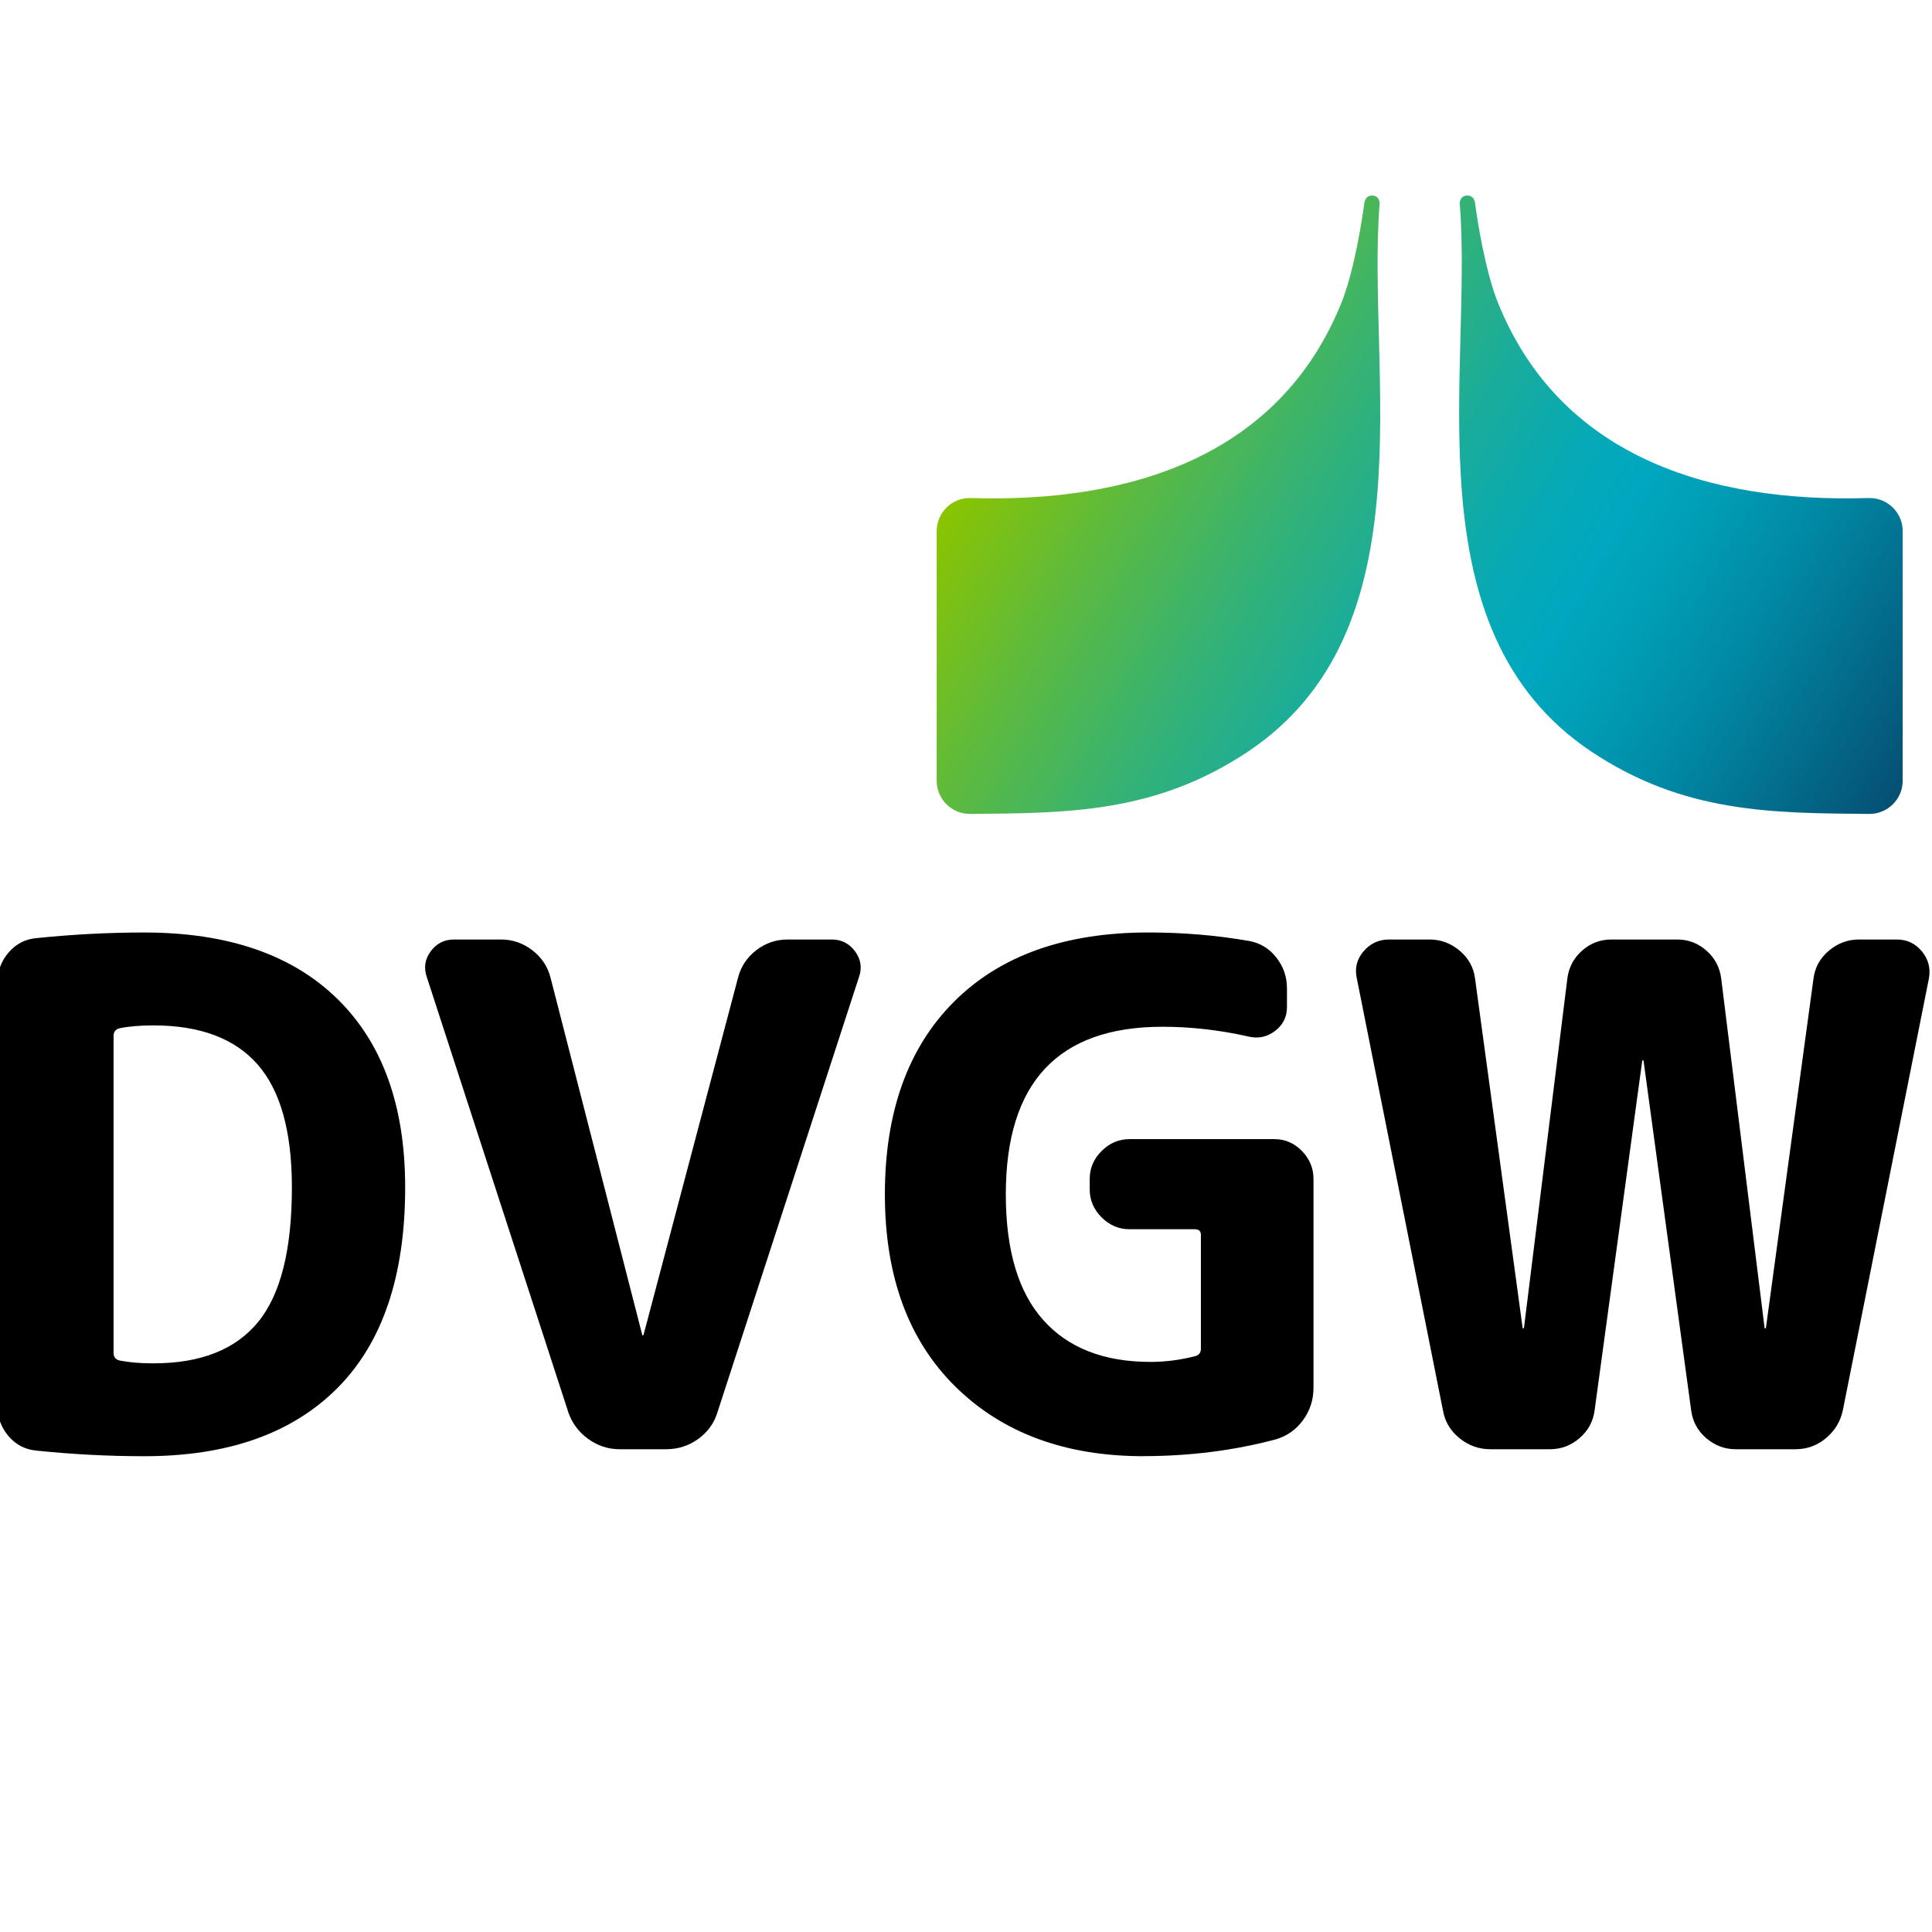
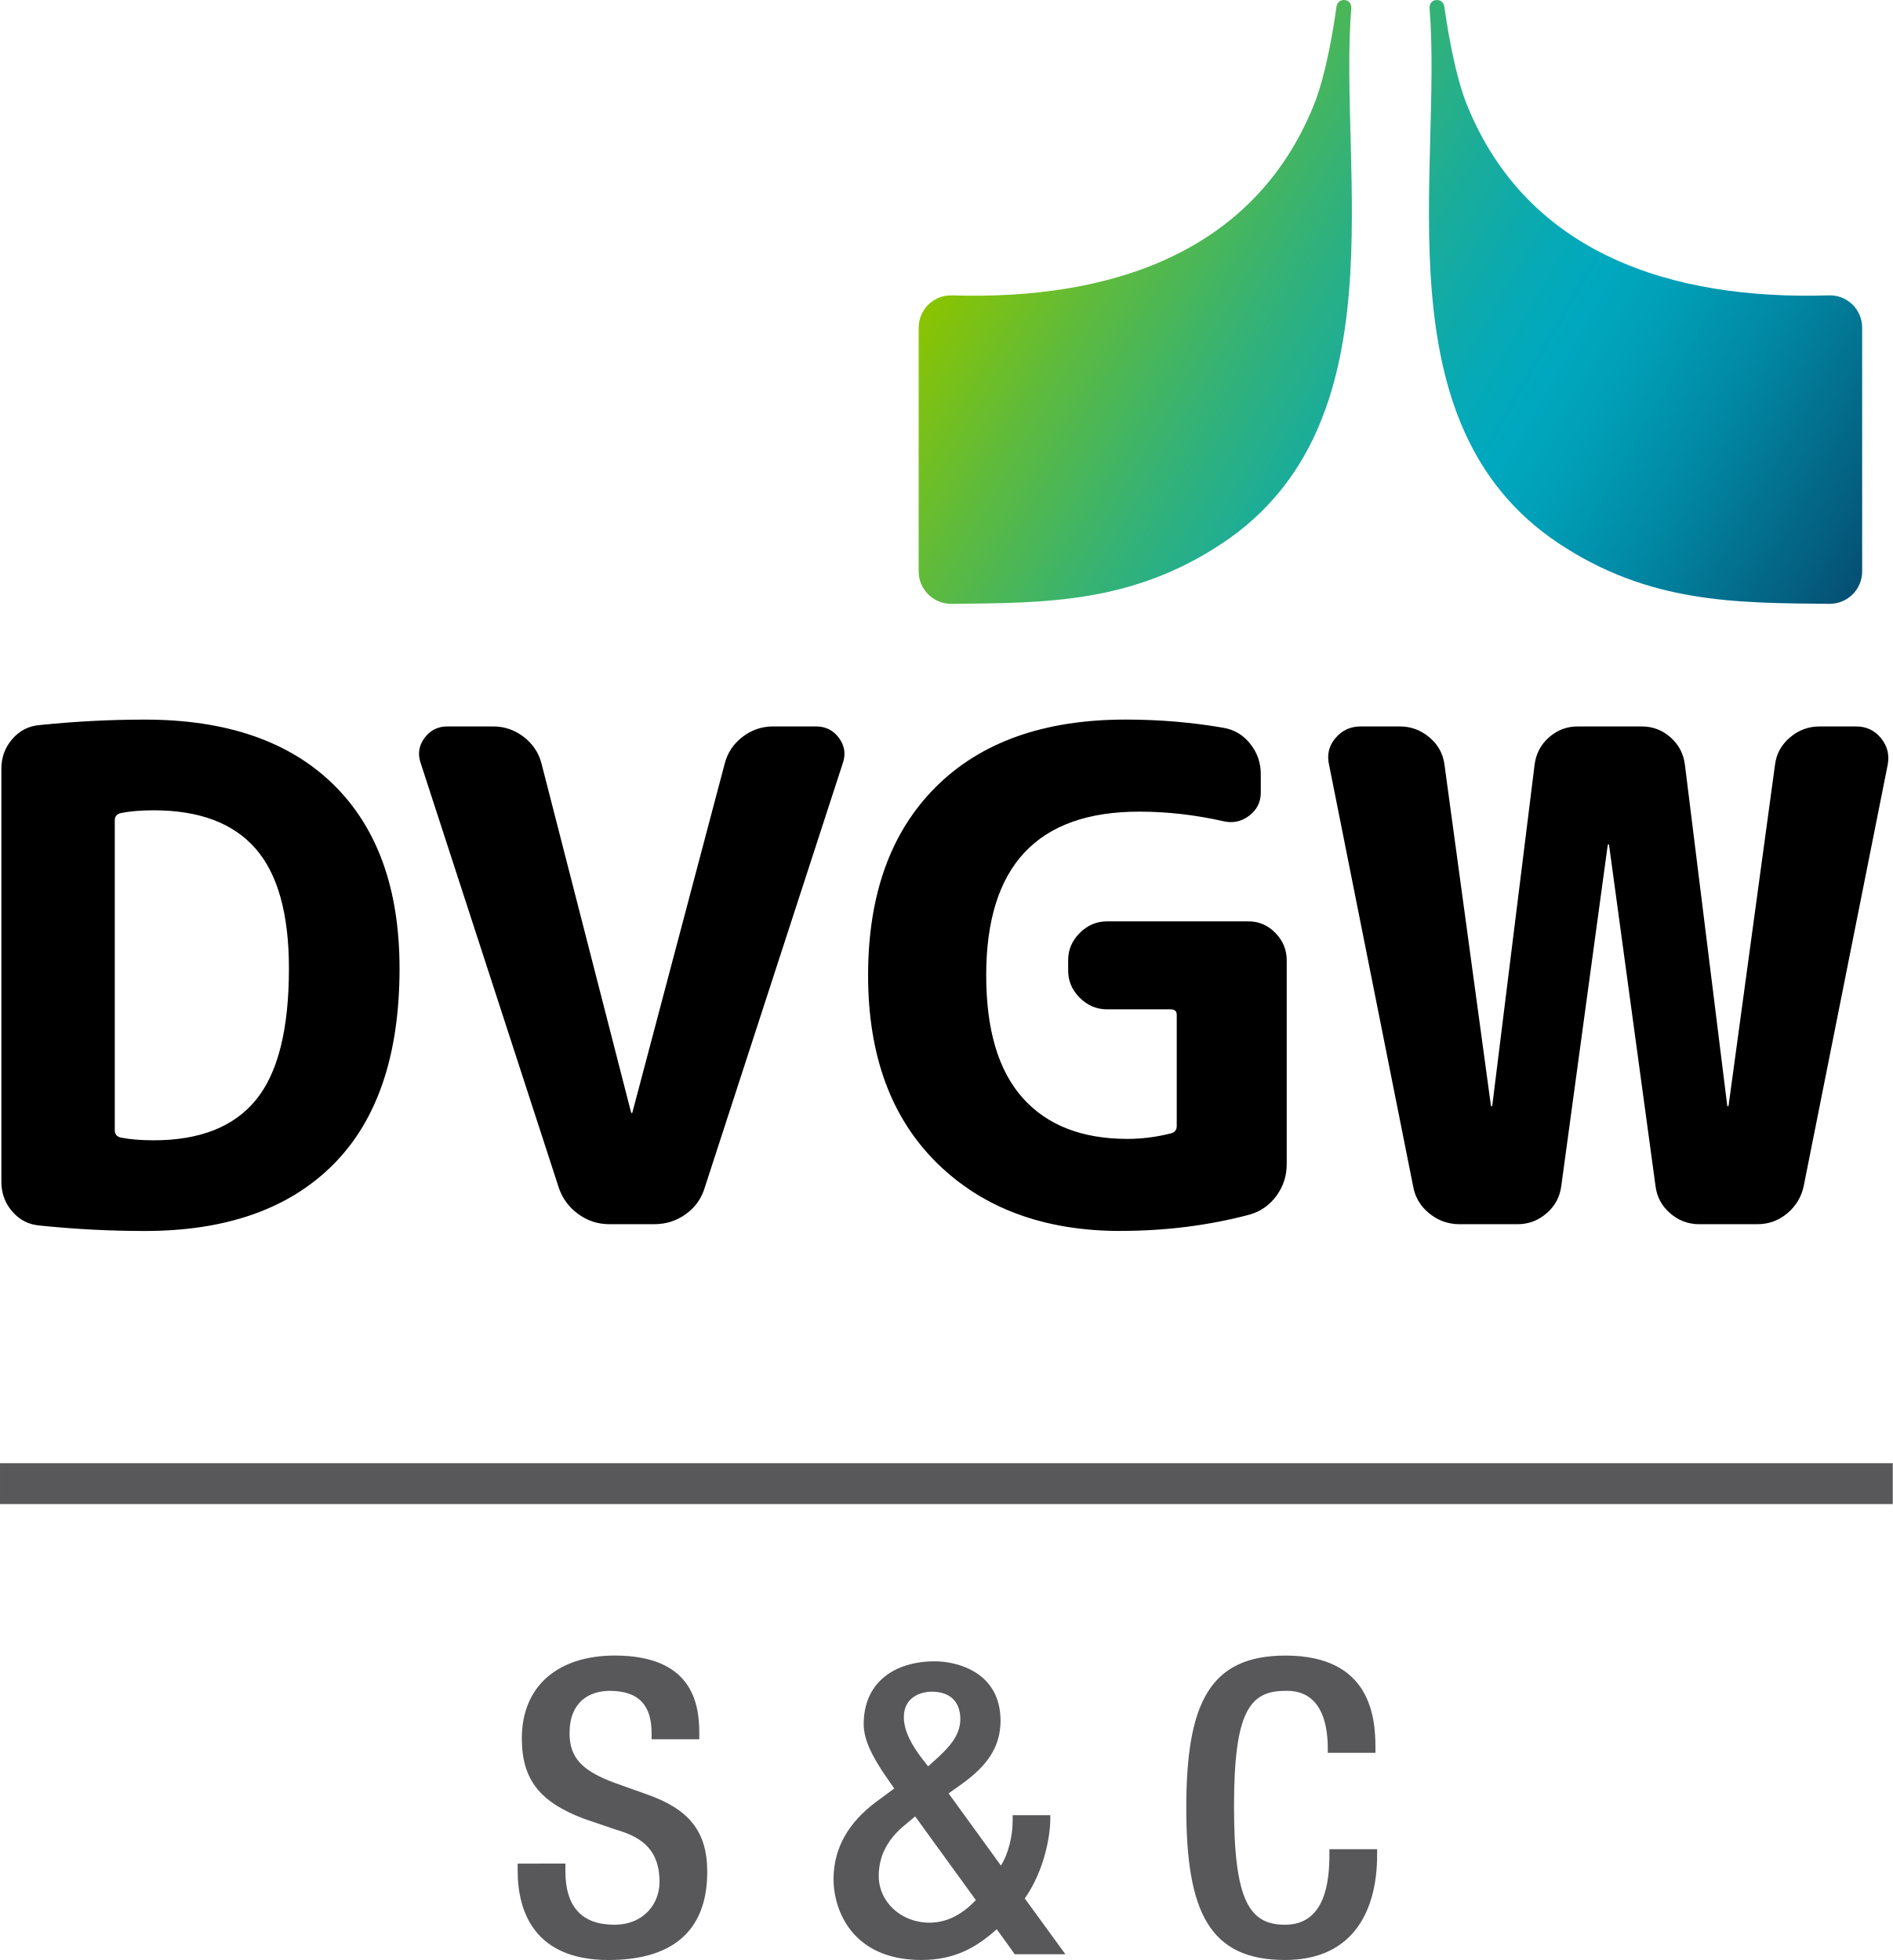
- <svg xmlns="http://www.w3.org/2000/svg" id="Wortbildmarke" width="30mm" height="30mm" viewBox="0 0 85.039 85.039" version="1.1">
+ <svg xmlns="http://www.w3.org/2000/svg" width="30.092mm" height="31.168mm" viewBox="0 0 85.301 88.35" version="1.1" id="svg10">
  <defs id="defs10">
-     <linearGradient id="Farbverlauf_DVGW" x1="58.912" y1="22.665" x2="95.898" y2="44.018" gradientUnits="userSpaceOnUse" gradientTransform="translate(-14.28359,-5.565196)">
+     <linearGradient id="Farbverlauf_DVGW" x1="58.912" y1="22.665" x2="95.898" y2="44.018" gradientUnits="userSpaceOnUse">
      <stop offset="0" stop-color="#8bc400" id="stop1" />
      <stop offset=".153" stop-color="#5dba3e" id="stop2" />
      <stop offset=".304" stop-color="#35b275" id="stop3" />
      <stop offset=".434" stop-color="#18ac9d" id="stop4" />
      <stop offset=".537" stop-color="#06a9b6" id="stop5" />
      <stop offset=".6" stop-color="#00a8bf" id="stop6" />
      <stop offset=".674" stop-color="#009fb7" id="stop7" />
      <stop offset=".794" stop-color="#0186a2" id="stop8" />
      <stop offset=".944" stop-color="#045f80" id="stop9" />
      <stop offset="1" stop-color="#054f73" id="stop10" />
    </linearGradient>
  </defs>
-   <path id="Wortmarke" d="m 1.613,63.85 c -0.492,-0.041 -0.903,-0.25 -1.231,-0.629 -0.328,-0.38 -0.492,-0.825 -0.492,-1.337 V 43.258 c 0,-0.512 0.164,-0.958 0.492,-1.337 0.328,-0.379 0.739,-0.589 1.231,-0.63 1.601,-0.164 3.181,-0.246 4.74,-0.246 3.673,0 6.505,0.974 8.495,2.92 1.99,1.947 2.986,4.713 2.986,8.299 0,3.893 -0.996,6.839 -2.986,8.836 -1.991,1.998 -4.822,2.997 -8.495,2.997 -1.56,0 -3.139,-0.081 -4.74,-0.246 z M 4.999,45.594 V 59.548 c 0,0.185 0.092,0.297 0.277,0.339 0.411,0.081 0.903,0.122 1.478,0.122 2.072,0 3.606,-0.603 4.601,-1.813 0.995,-1.209 1.493,-3.186 1.493,-5.932 0,-2.459 -0.503,-4.262 -1.508,-5.409 -1.006,-1.147 -2.535,-1.721 -4.586,-1.721 -0.575,0 -1.067,0.041 -1.478,0.123 -0.184,0.041 -0.277,0.153 -0.277,0.338 z M 25.005,62.13 18.788,43.012 c -0.144,-0.41 -0.087,-0.789 0.169,-1.137 0.257,-0.348 0.6,-0.522 1.031,-0.522 h 2.062 c 0.513,0 0.974,0.159 1.385,0.476 0.41,0.318 0.677,0.722 0.8,1.214 l 4.032,15.706 c 0,0.02 0.01,0.031 0.03,0.031 0.02,0 0.031,-0.011 0.031,-0.031 l 4.155,-15.706 c 0.123,-0.492 0.39,-0.896 0.8,-1.214 0.411,-0.318 0.872,-0.476 1.385,-0.476 h 1.939 c 0.431,0 0.774,0.174 1.031,0.522 0.256,0.349 0.313,0.728 0.169,1.137 l -6.217,19.118 c -0.144,0.492 -0.426,0.891 -0.846,1.199 -0.421,0.307 -0.898,0.461 -1.431,0.461 h -2.032 c -0.513,0 -0.98,-0.154 -1.401,-0.461 -0.421,-0.308 -0.713,-0.707 -0.877,-1.199 z m 25.332,1.966 c -3.448,0 -6.207,-1.019 -8.28,-3.058 -2.072,-2.039 -3.108,-4.861 -3.108,-8.467 0,-3.627 1.016,-6.455 3.047,-8.484 2.031,-2.028 4.883,-3.043 8.556,-3.043 1.518,0 2.986,0.123 4.402,0.369 0.493,0.082 0.898,0.322 1.216,0.722 0.318,0.399 0.477,0.855 0.477,1.368 v 0.83 c 0,0.43 -0.175,0.779 -0.524,1.045 -0.349,0.266 -0.739,0.349 -1.17,0.246 -1.272,-0.287 -2.535,-0.43 -3.786,-0.43 -4.597,0 -6.895,2.459 -6.895,7.377 0,2.458 0.549,4.303 1.647,5.531 1.097,1.23 2.672,1.844 4.725,1.844 0.635,0 1.282,-0.081 1.938,-0.246 0.185,-0.041 0.277,-0.154 0.277,-0.338 v -5.01 c 0,-0.165 -0.092,-0.246 -0.277,-0.246 h -2.862 c -0.472,0 -0.883,-0.174 -1.232,-0.523 -0.349,-0.348 -0.523,-0.757 -0.523,-1.23 v -0.461 c 0,-0.471 0.174,-0.881 0.523,-1.229 0.349,-0.349 0.759,-0.523 1.232,-0.523 h 6.371 c 0.472,0 0.877,0.174 1.216,0.523 0.339,0.349 0.508,0.758 0.508,1.229 v 9.19 c 0,0.533 -0.154,1.009 -0.462,1.429 -0.308,0.42 -0.708,0.702 -1.201,0.845 -1.846,0.491 -3.786,0.737 -5.817,0.737 z M 63.511,62.069 59.724,43.074 c -0.103,-0.45 -0.005,-0.85 0.292,-1.199 0.297,-0.348 0.672,-0.522 1.124,-0.522 h 1.785 c 0.492,0 0.933,0.164 1.323,0.492 0.39,0.328 0.616,0.737 0.678,1.229 l 2.093,15.368 c 0,0.02 0.01,0.03 0.03,0.03 0.02,0 0.031,-0.01 0.031,-0.03 l 1.908,-15.368 c 0.062,-0.492 0.277,-0.901 0.647,-1.229 0.369,-0.328 0.8,-0.492 1.293,-0.492 h 2.893 c 0.493,0 0.924,0.164 1.293,0.492 0.37,0.328 0.585,0.737 0.647,1.229 l 1.908,15.368 c 0,0.02 0.01,0.03 0.031,0.03 0.019,0 0.03,-0.01 0.03,-0.03 l 2.093,-15.368 c 0.062,-0.492 0.288,-0.901 0.677,-1.229 0.39,-0.328 0.832,-0.492 1.324,-0.492 h 1.662 c 0.451,0 0.82,0.174 1.108,0.522 0.288,0.349 0.39,0.748 0.308,1.199 l -3.786,18.994 c -0.103,0.492 -0.349,0.902 -0.739,1.23 -0.39,0.328 -0.841,0.492 -1.354,0.492 h -2.617 c -0.492,0 -0.929,-0.164 -1.308,-0.492 -0.38,-0.327 -0.6,-0.738 -0.661,-1.23 L 72.344,46.701 c 0,-0.02 -0.011,-0.031 -0.031,-0.031 -0.02,0 -0.03,0.011 -0.03,0.031 l -2.093,15.367 c -0.062,0.492 -0.283,0.902 -0.662,1.23 -0.38,0.328 -0.815,0.492 -1.308,0.492 h -2.616 c -0.513,0 -0.969,-0.164 -1.369,-0.492 -0.401,-0.327 -0.642,-0.738 -0.723,-1.23 z" stroke-width="0" />
-   <path id="Bildmarke" d="m 65.949,13.364 c -0.593,-1.458 -0.937,-3.786 -1.026,-4.438 -0.015,-0.112 -0.092,-0.336 -0.366,-0.317 -0.276,0.019 -0.311,0.279 -0.305,0.355 0.592,7.344 -2.244,18.753 5.793,24.118 4.069,2.717 7.959,2.705 12.227,2.744 0.812,0.007 1.477,-0.649 1.477,-1.461 V 23.379 c 0,-0.821 -0.677,-1.482 -1.497,-1.457 -7.134,0.22 -13.596,-1.897 -16.302,-8.558 z m -23.223,8.558 c -0.82,-0.025 -1.497,0.636 -1.497,1.457 v 10.986 c 0,0.812 0.664,1.469 1.477,1.461 4.267,-0.038 8.158,-0.027 12.227,-2.744 8.036,-5.365 5.201,-16.774 5.793,-24.118 0.005,-0.076 -0.029,-0.335 -0.305,-0.355 -0.274,-0.019 -0.35,0.205 -0.366,0.317 -0.088,0.652 -0.433,2.98 -1.026,4.438 -2.706,6.661 -9.168,8.778 -16.302,8.558 z" fill="url(#Farbverlauf_DVGW)" stroke-width="0" style="fill:url(#Farbverlauf_DVGW)" />
+   <g id="Markenzusatz" transform="translate(-14.11087,-14.17319)">
+     <path id="S_C" d="M 39.591,98.177 V 98.51 c 0,1.608 0.735,2.423 2.207,2.423 1.339,0 2.036,-0.962 2.036,-1.924 0,-1.387 -0.717,-1.997 -1.924,-2.349 l -1.471,-0.499 c -1.962,-0.74 -2.811,-1.738 -2.811,-3.625 0,-2.404 1.679,-3.736 4.188,-3.736 3.451,0 3.81,2.108 3.81,3.478 v 0.296 h -2.15 v -0.277 c 0,-1.202 -0.527,-1.905 -1.886,-1.905 -0.924,0 -1.811,0.499 -1.811,1.905 0,1.128 0.585,1.701 2.019,2.237 l 1.452,0.518 c 1.904,0.666 2.734,1.665 2.734,3.496 0,2.811 -1.735,3.976 -4.451,3.976 -3.338,0 -4.093,-2.182 -4.093,-4.031 v -0.314 z m 19.63,0.092 c 0.32,-0.518 0.527,-1.294 0.527,-2.016 v -0.259 h 1.697 v 0.167 c 0,0.721 -0.245,2.293 -1.15,3.588 l 1.83,2.515 h -2.282 l -0.812,-1.128 c -0.886,0.795 -1.866,1.387 -3.395,1.387 -3.111,0 -3.96,-2.237 -3.96,-3.644 0,-1.461 0.735,-2.589 1.886,-3.458 L 54.411,94.793 53.902,94.053 c -0.471,-0.722 -0.867,-1.442 -0.867,-2.164 0,-1.887 1.396,-2.829 3.206,-2.829 1,0 2.961,0.48 2.961,2.682 0,1.238 -0.679,2.053 -1.641,2.773 l -0.698,0.5 z M 54.958,96.384 c -0.773,0.61 -1.245,1.368 -1.245,2.349 0,1.184 1.019,2.108 2.282,2.108 0.905,0 1.584,-0.481 2.094,-1.018 l -2.734,-3.772 z m 1.452,-3.015 c 0.472,-0.443 0.98,-0.98 0.98,-1.701 0,-0.795 -0.472,-1.239 -1.282,-1.239 -0.547,0 -1.264,0.277 -1.264,1.146 0,0.666 0.415,1.332 0.792,1.831 l 0.302,0.389 z m 19.763,4.161 v 0.277 c 0,2.386 -1,4.716 -4.149,4.716 -3.395,0 -4.451,-2.146 -4.451,-6.861 0,-4.716 1.057,-6.861 4.47,-6.861 3.829,0 4.055,2.756 4.055,4.143 v 0.241 h -2.149 v -0.223 c 0,-1.238 -0.378,-2.626 -1.924,-2.57 -1.604,0 -2.301,0.962 -2.301,5.216 0,4.253 0.697,5.326 2.301,5.326 1.811,0 1.999,-1.942 1.999,-3.182 v -0.222 z M 99.412,80.129 H 14.111 v 1.843 h 85.301 z" fill="#58585a" stroke-width="0" />
+   </g>
+   <g id="Wortmarke" transform="translate(-14.11087,-14.17319)">
+     <path id="Wortmarke-2" d="M 15.897,69.415 C 15.404,69.375 14.994,69.166 14.666,68.786 14.337,68.407 14.173,67.961 14.173,67.449 V 48.823 c 0,-0.512 0.164,-0.958 0.492,-1.337 0.328,-0.379 0.739,-0.589 1.231,-0.63 1.601,-0.164 3.181,-0.246 4.74,-0.246 3.673,0 6.505,0.974 8.495,2.92 1.99,1.947 2.986,4.713 2.986,8.299 0,3.893 -0.996,6.839 -2.986,8.836 -1.991,1.998 -4.822,2.997 -8.495,2.997 -1.56,0 -3.139,-0.081 -4.74,-0.246 z M 19.283,51.159 v 13.954 c 0,0.185 0.092,0.297 0.277,0.339 0.411,0.081 0.903,0.122 1.478,0.122 2.072,0 3.606,-0.603 4.601,-1.813 0.995,-1.209 1.493,-3.186 1.493,-5.932 0,-2.459 -0.503,-4.262 -1.508,-5.409 -1.006,-1.147 -2.535,-1.721 -4.586,-1.721 -0.575,0 -1.067,0.041 -1.478,0.123 -0.184,0.041 -0.277,0.153 -0.277,0.338 z m 20.006,16.536 -6.217,-19.118 c -0.144,-0.41 -0.087,-0.789 0.169,-1.137 0.257,-0.348 0.6,-0.522 1.031,-0.522 h 2.062 c 0.513,0 0.974,0.159 1.385,0.476 0.41,0.318 0.677,0.722 0.8,1.214 l 4.032,15.706 c 0,0.02 0.01,0.031 0.03,0.031 0.02,0 0.031,-0.011 0.031,-0.031 L 46.768,48.608 c 0.123,-0.492 0.39,-0.896 0.8,-1.214 0.411,-0.318 0.872,-0.476 1.385,-0.476 h 1.939 c 0.431,0 0.774,0.174 1.031,0.522 0.256,0.349 0.313,0.728 0.169,1.137 l -6.217,19.118 c -0.144,0.492 -0.426,0.891 -0.846,1.199 -0.421,0.307 -0.898,0.461 -1.431,0.461 h -2.032 c -0.513,0 -0.98,-0.154 -1.401,-0.461 -0.421,-0.308 -0.713,-0.707 -0.877,-1.199 z m 25.332,1.966 c -3.448,0 -6.207,-1.019 -8.28,-3.058 -2.072,-2.039 -3.108,-4.861 -3.108,-8.467 0,-3.627 1.016,-6.455 3.047,-8.484 2.031,-2.028 4.883,-3.043 8.556,-3.043 1.518,0 2.986,0.123 4.402,0.369 0.493,0.082 0.898,0.322 1.216,0.722 0.318,0.399 0.477,0.855 0.477,1.368 v 0.83 c 0,0.43 -0.175,0.779 -0.524,1.045 -0.349,0.266 -0.739,0.349 -1.17,0.246 -1.272,-0.287 -2.535,-0.43 -3.786,-0.43 -4.597,0 -6.895,2.459 -6.895,7.377 0,2.458 0.549,4.303 1.647,5.531 1.097,1.23 2.672,1.844 4.725,1.844 0.635,0 1.282,-0.081 1.938,-0.246 0.185,-0.041 0.277,-0.154 0.277,-0.338 v -5.01 c 0,-0.165 -0.092,-0.246 -0.277,-0.246 h -2.862 c -0.472,0 -0.883,-0.174 -1.232,-0.523 -0.349,-0.348 -0.523,-0.757 -0.523,-1.23 v -0.461 c 0,-0.471 0.174,-0.881 0.523,-1.229 0.349,-0.349 0.759,-0.523 1.232,-0.523 h 6.371 c 0.472,0 0.877,0.174 1.216,0.523 0.339,0.349 0.508,0.758 0.508,1.229 v 9.19 c 0,0.533 -0.154,1.009 -0.462,1.429 -0.308,0.42 -0.708,0.702 -1.201,0.845 -1.846,0.491 -3.786,0.737 -5.817,0.737 z M 77.794,67.634 74.007,48.64 c -0.103,-0.45 -0.005,-0.85 0.292,-1.199 0.297,-0.348 0.672,-0.522 1.124,-0.522 h 1.785 c 0.492,0 0.933,0.164 1.323,0.492 0.39,0.328 0.616,0.737 0.678,1.229 l 2.093,15.368 c 0,0.02 0.01,0.03 0.03,0.03 0.02,0 0.031,-0.01 0.031,-0.03 l 1.908,-15.368 c 0.062,-0.492 0.277,-0.901 0.647,-1.229 0.369,-0.328 0.8,-0.492 1.293,-0.492 h 2.893 c 0.493,0 0.924,0.164 1.293,0.492 0.37,0.328 0.585,0.737 0.647,1.229 l 1.908,15.368 c 0,0.02 0.01,0.03 0.031,0.03 0.019,0 0.03,-0.01 0.03,-0.03 l 2.093,-15.368 c 0.062,-0.492 0.288,-0.901 0.677,-1.229 0.39,-0.328 0.832,-0.492 1.324,-0.492 h 1.662 c 0.451,0 0.82,0.174 1.108,0.522 0.288,0.349 0.39,0.748 0.308,1.199 l -3.786,18.994 c -0.103,0.492 -0.349,0.902 -0.739,1.23 -0.39,0.328 -0.841,0.492 -1.354,0.492 h -2.617 c -0.492,0 -0.929,-0.164 -1.308,-0.492 -0.38,-0.327 -0.6,-0.738 -0.661,-1.23 L 86.627,52.267 c 0,-0.02 -0.011,-0.031 -0.031,-0.031 -0.02,0 -0.03,0.011 -0.03,0.031 l -2.093,15.367 c -0.062,0.492 -0.283,0.902 -0.662,1.23 -0.38,0.328 -0.815,0.492 -1.308,0.492 H 79.887 c -0.513,0 -0.969,-0.164 -1.369,-0.492 -0.401,-0.327 -0.642,-0.738 -0.723,-1.23 z" stroke-width="0" />
+   </g>
+   <g id="Bildmarke" transform="translate(-14.11087,-14.17319)">
+     <path id="Bildmarke-2" d="M 80.233,18.93 C 79.64,17.472 79.296,15.144 79.207,14.492 c -0.015,-0.112 -0.092,-0.336 -0.366,-0.317 -0.276,0.019 -0.311,0.279 -0.305,0.355 0.592,7.344 -2.244,18.753 5.793,24.118 4.069,2.717 7.959,2.705 12.227,2.744 0.812,0.007 1.477,-0.649 1.477,-1.461 V 28.944 c 0,-0.821 -0.677,-1.482 -1.497,-1.457 -7.134,0.22 -13.596,-1.897 -16.302,-8.558 z m -23.223,8.558 c -0.82,-0.025 -1.497,0.636 -1.497,1.457 v 10.986 c 0,0.812 0.664,1.469 1.477,1.461 4.267,-0.038 8.158,-0.027 12.227,-2.744 8.036,-5.365 5.201,-16.774 5.793,-24.118 0.005,-0.076 -0.029,-0.335 -0.305,-0.355 -0.274,-0.019 -0.35,0.205 -0.366,0.317 -0.088,0.652 -0.433,2.98 -1.026,4.438 -2.706,6.661 -9.168,8.778 -16.302,8.558 z" fill="url(#Farbverlauf_DVGW)" stroke-width="0" style="fill:url(#Farbverlauf_DVGW)" />
+   </g>
</svg>
